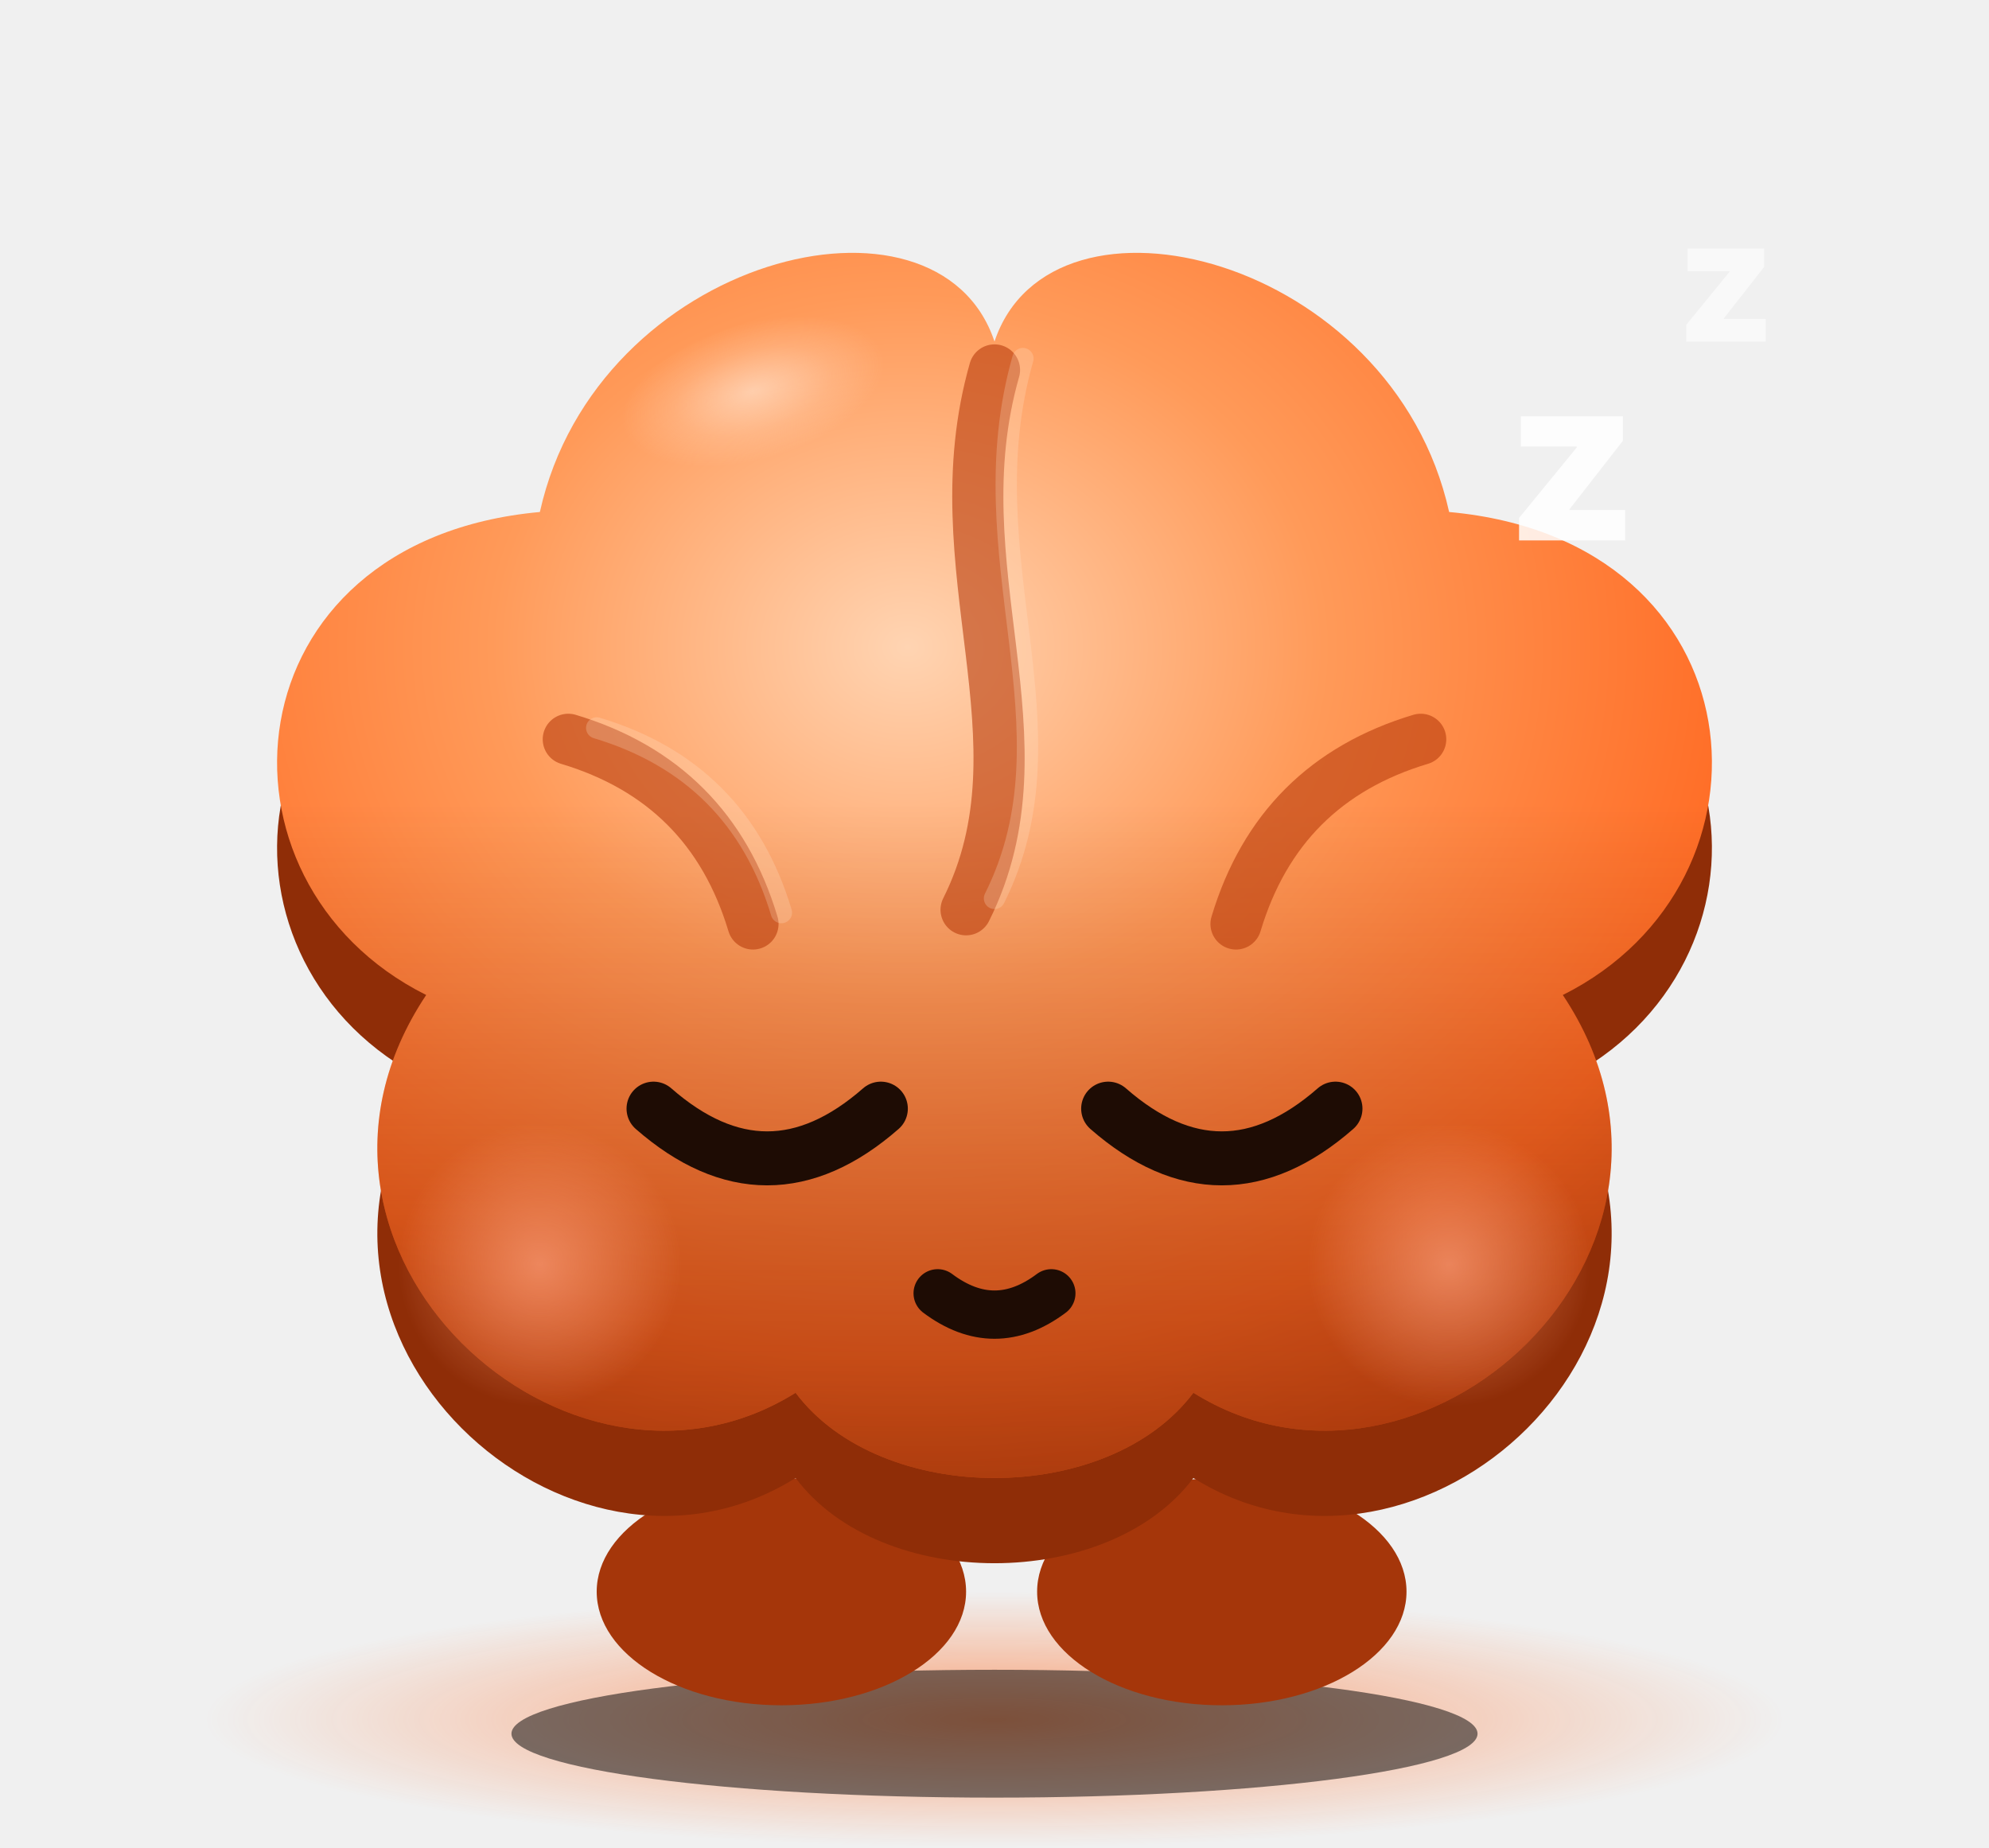
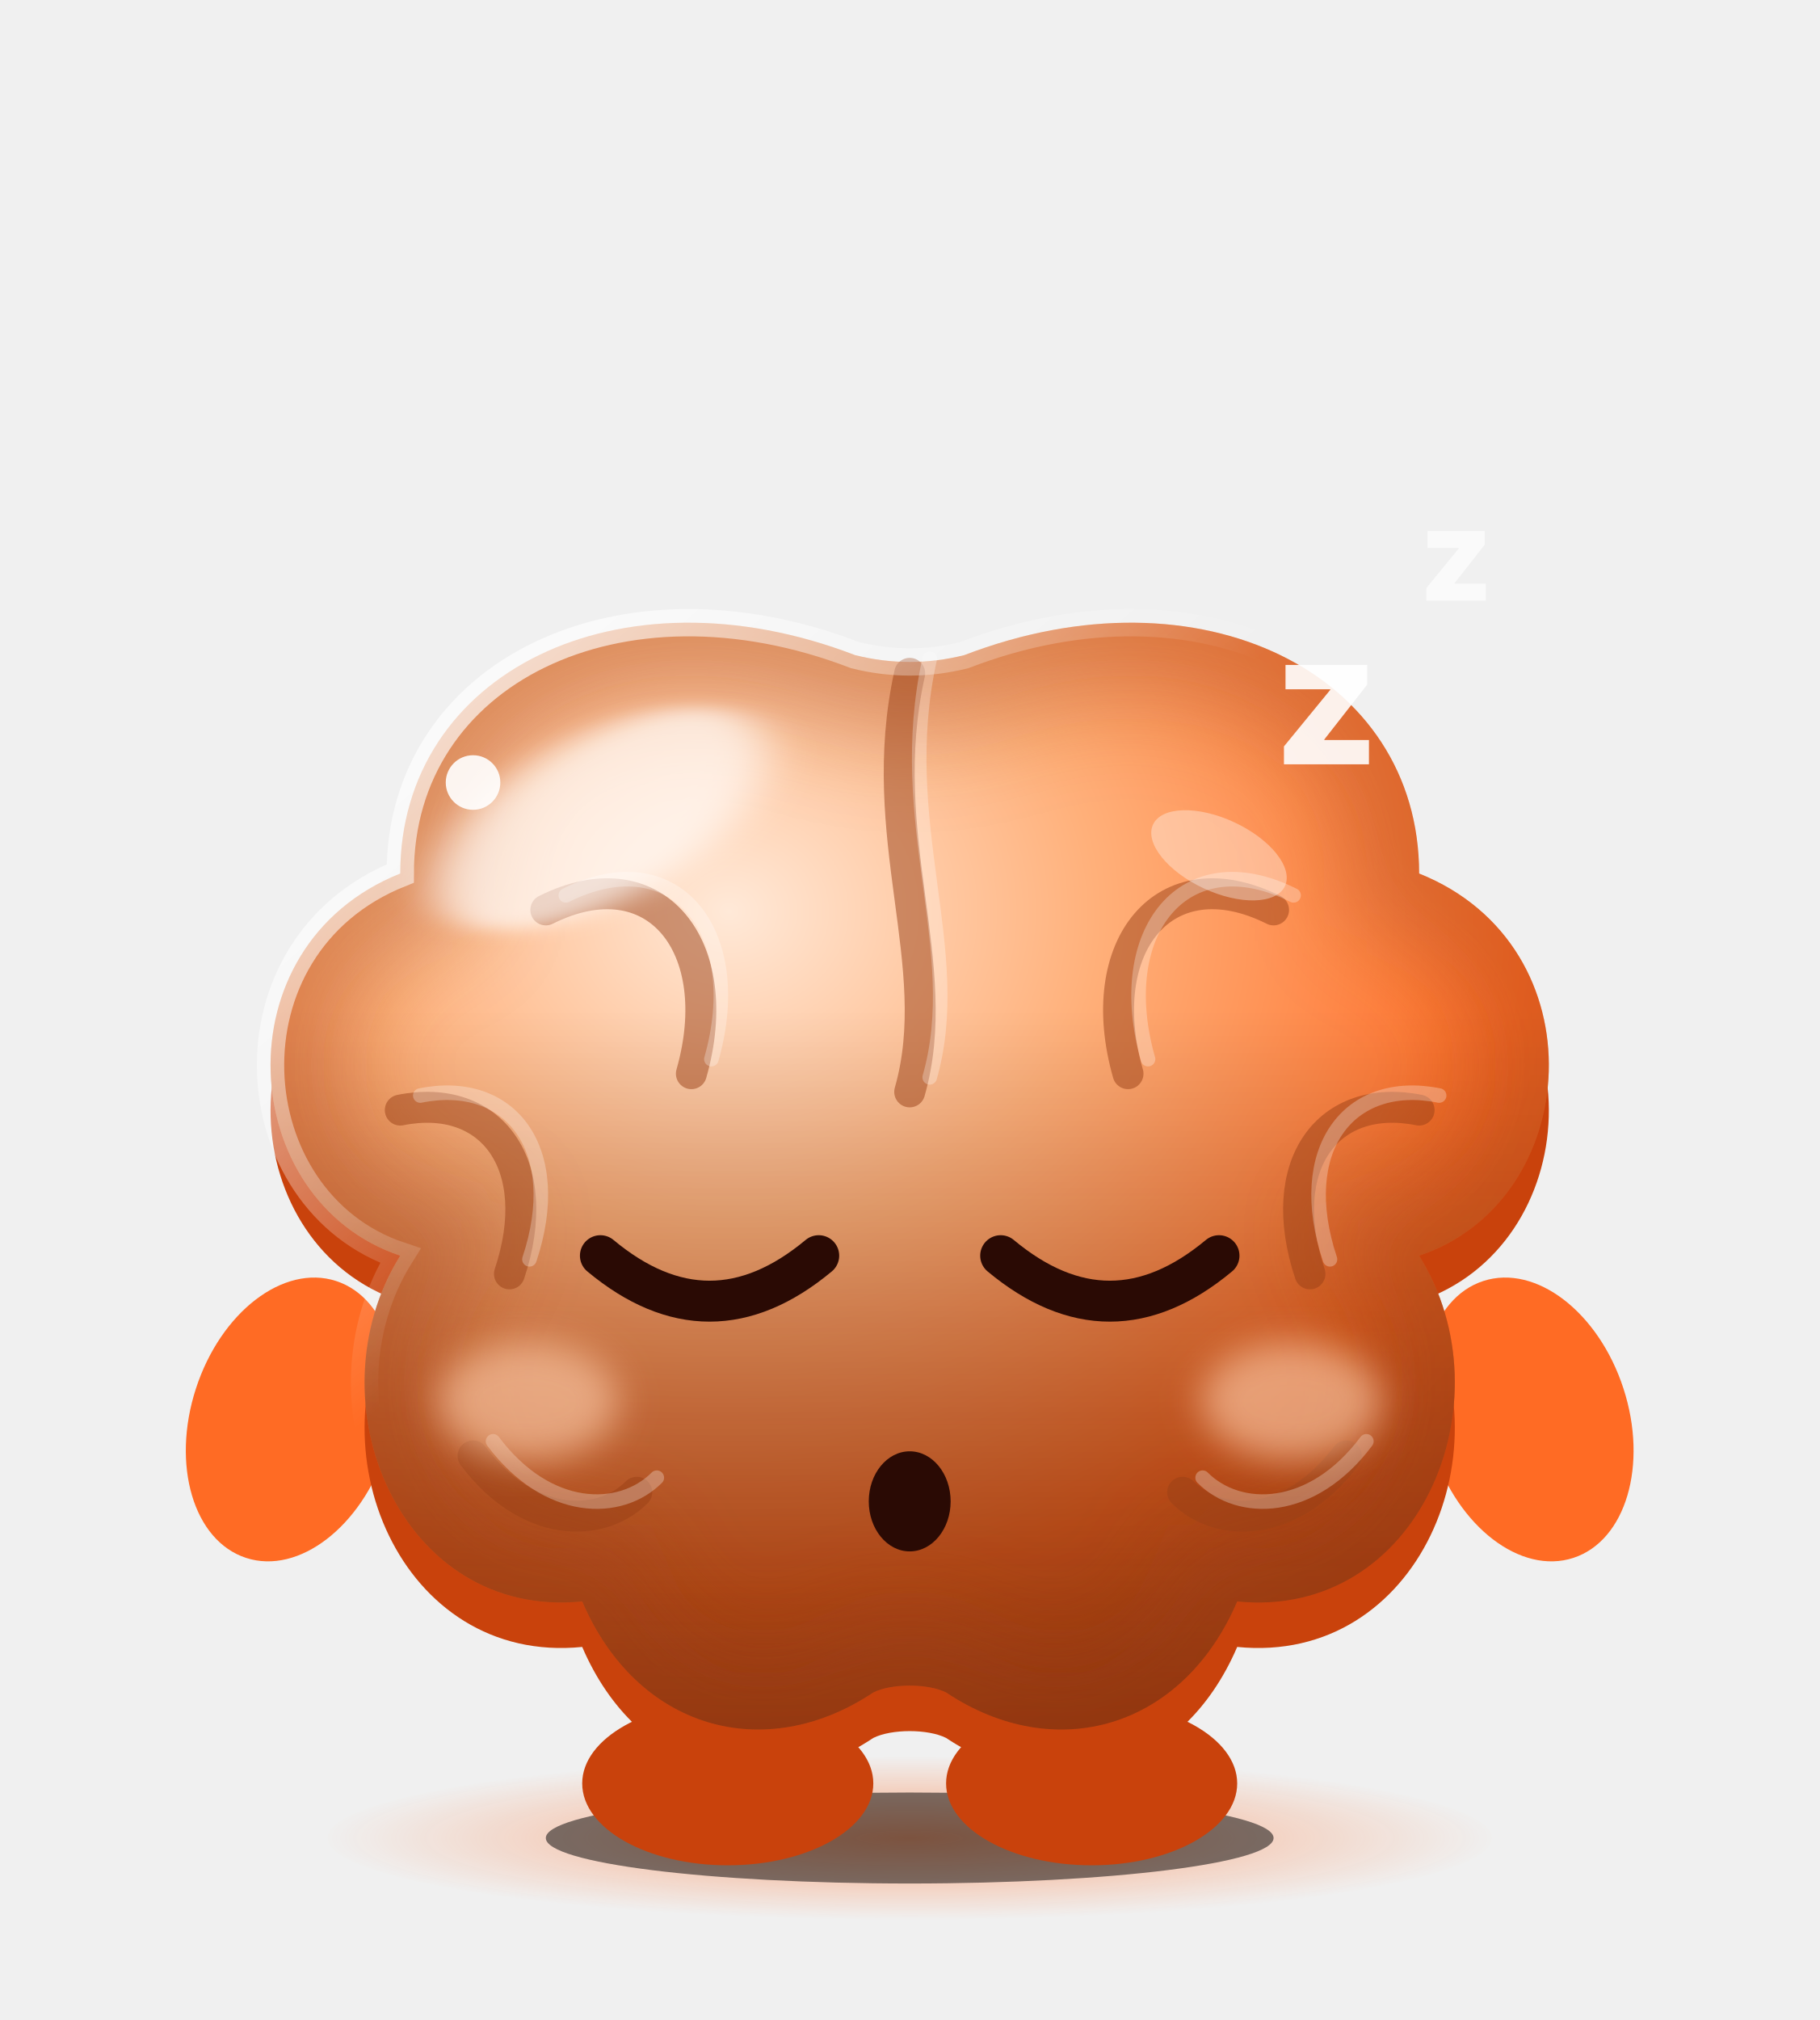
- <svg xmlns="http://www.w3.org/2000/svg" viewBox="0 0 140 130" width="240" height="223" aria-hidden="true">
+ <svg xmlns="http://www.w3.org/2000/svg" viewBox="0 -38 200 222" width="400" height="444" role="img" aria-label="Brainy, sleepy">
  <defs>
-     <clipPath id="clsleepy">
-       <path d="M30 70C14 62 16 38 38 36C42 18 66 12 70 24C74 12 98 18 102 36C124 38 126 62 110 70C122 88 100 108 84 98C78 106 62 106 56 98C40 108 18 88 30 70Z" />
-     </clipPath>
-     <radialGradient id="axsleepy" cx=".44" cy=".32" r=".82">
-       <stop offset="0" stop-color="#FFD4B2" />
-       <stop offset=".35" stop-color="#FF9A59" />
-       <stop offset=".72" stop-color="#FF6B24" />
+     <radialGradient id="bmsleepy" cx=".36" cy=".26" r=".95">
+       <stop offset="0" stop-color="#FFE9D8" />
+       <stop offset=".3" stop-color="#FFB07A" />
+       <stop offset=".65" stop-color="#FF6B24" />
      <stop offset="1" stop-color="#C9420C" />
    </radialGradient>
-     <linearGradient id="sxsleepy" x1="0" y1=".45" x2="0" y2="1">
-       <stop offset="0" stop-color="#7A2204" stop-opacity="0" />
-       <stop offset="1" stop-color="#7A2204" stop-opacity=".52" />
+     <linearGradient id="smsleepy" x1="0" y1=".35" x2="0" y2="1">
+       <stop offset="0" stop-color="#000" stop-opacity="0" />
+       <stop offset="1" stop-color="#3A0F00" stop-opacity=".5" />
    </linearGradient>
-     <radialGradient id="gxsleepy">
-       <stop offset="0" stop-color="#FFF4EA" stop-opacity=".52" />
-       <stop offset=".6" stop-color="#FFF4EA" stop-opacity=".16" />
-       <stop offset="1" stop-color="#FFF4EA" stop-opacity="0" />
-     </radialGradient>
-     <radialGradient id="cxsleepy">
-       <stop offset="0" stop-color="#FFA685" stop-opacity=".62" />
-       <stop offset="1" stop-color="#FFA685" stop-opacity="0" />
-     </radialGradient>
-     <radialGradient id="kxsleepy">
-       <stop offset="0" stop-color="#FF6B24" stop-opacity=".6" />
+     <linearGradient id="rmsleepy" x1="0" y1="0" x2="1" y2="1">
+       <stop offset="0" stop-color="#fff" stop-opacity=".95" />
+       <stop offset=".4" stop-color="#fff" stop-opacity="0" />
+     </linearGradient>
+     <radialGradient id="omsleepy">
+       <stop offset="0" stop-color="#FF6B24" stop-opacity=".55" />
      <stop offset="1" stop-color="#FF6B24" stop-opacity="0" />
    </radialGradient>
+     <radialGradient id="amsleepy">
+       <stop offset="0" stop-color="#FFD76A" stop-opacity=".5" />
+       <stop offset="1" stop-color="#FFD76A" stop-opacity="0" />
+     </radialGradient>
+     <clipPath id="cmsleepy">
+       <path d="M44 100C26 94 24 66 44 58C44 36 68 24 94 34C98 35 102 35 106 34C132 24 156 36 156 58C176 66 174 94 156 100C166 116 156 140 136 138C130 152 116 156 104 148C102 147 98 147 96 148C84 156 70 152 64 138C44 140 34 116 44 100Z" />
+     </clipPath>
+     <filter id="fmsleepy" x="-20%" y="-20%" width="140%" height="140%">
+       <feGaussianBlur stdDeviation="5" />
+     </filter>
+     <filter id="hmsleepy" x="-30%" y="-30%" width="160%" height="160%">
+       <feGaussianBlur stdDeviation="2" />
+     </filter>
  </defs>
-   <ellipse cx="70" cy="121" rx="56" ry="9" fill="url(#kxsleepy)" />
-   <ellipse cx="70" cy="122" rx="34" ry="4.5" fill="#000" opacity=".5" />
-   <g class="mb">
-     <ellipse cx="55" cy="112" rx="13" ry="8" fill="#A5360A" />
-     <ellipse cx="86" cy="112" rx="13" ry="8" fill="#A5360A" />
-     <path d="M30 70C14 62 16 38 38 36C42 18 66 12 70 24C74 12 98 18 102 36C124 38 126 62 110 70C122 88 100 108 84 98C78 106 62 106 56 98C40 108 18 88 30 70Z" fill="#8F2D07" transform="translate(0,6)" />
-     <path d="M30 70C14 62 16 38 38 36C42 18 66 12 70 24C74 12 98 18 102 36C124 38 126 62 110 70C122 88 100 108 84 98C78 106 62 106 56 98C40 108 18 88 30 70Z" fill="url(#axsleepy)" />
-     <path d="M30 70C14 62 16 38 38 36C42 18 66 12 70 24C74 12 98 18 102 36C124 38 126 62 110 70C122 88 100 108 84 98C78 106 62 106 56 98C40 108 18 88 30 70Z" fill="url(#sxsleepy)" />
-     <g clip-path="url(#clsleepy)">
-       <ellipse cx="53" cy="27.5" rx="9.5" ry="4.8" transform="rotate(-16 53 27.5)" fill="url(#gxsleepy)" />
-       <g stroke-linecap="round" fill="none">
-         <g stroke="#B93C0C" stroke-width="3.6" opacity=".6">
-           <path d="M70 26C66 40 74 52 68 64" />
-           <path d="M40 52q10 3 13 13" />
-           <path d="M100 52q-10 3-13 13" />
-         </g>
-         <g stroke="#FFE4CE" stroke-width="1.5" opacity=".24" transform="translate(2,-0.8)">
-           <path d="M70 26C66 40 74 52 68 64" />
-           <path d="M40 52q10 3 13 13" />
-         </g>
+   <ellipse cx="100" cy="164" rx="64" ry="9" fill="url(#omsleepy)" />
+   <ellipse cx="100" cy="164" rx="40" ry="5" fill="#000" opacity=".5" />
+   <g>
+     <ellipse cx="80" cy="158" rx="16" ry="9" fill="#C9420C" />
+     <ellipse cx="120" cy="158" rx="16" ry="9" fill="#C9420C" />
+     <ellipse cx="32" cy="118" rx="11" ry="16" transform="rotate(18 32 118)" fill="#FF6B24" />
+     <ellipse cx="168" cy="118" rx="11" ry="16" transform="rotate(-18 168 118)" fill="#FF6B24" />
+     <path d="M44 100C26 94 24 66 44 58C44 36 68 24 94 34C98 35 102 35 106 34C132 24 156 36 156 58C176 66 174 94 156 100C166 116 156 140 136 138C130 152 116 156 104 148C102 147 98 147 96 148C84 156 70 152 64 138C44 140 34 116 44 100Z" fill="#C9420C" transform="translate(0,5)" />
+     <path d="M44 100C26 94 24 66 44 58C44 36 68 24 94 34C98 35 102 35 106 34C132 24 156 36 156 58C176 66 174 94 156 100C166 116 156 140 136 138C130 152 116 156 104 148C102 147 98 147 96 148C84 156 70 152 64 138C44 140 34 116 44 100Z" fill="url(#bmsleepy)" />
+     <path d="M44 100C26 94 24 66 44 58C44 36 68 24 94 34C98 35 102 35 106 34C132 24 156 36 156 58C176 66 174 94 156 100C166 116 156 140 136 138C130 152 116 156 104 148C102 147 98 147 96 148C84 156 70 152 64 138C44 140 34 116 44 100Z" fill="url(#smsleepy)" />
+     <g clip-path="url(#cmsleepy)">
+       <path d="M44 100C26 94 24 66 44 58C44 36 68 24 94 34C98 35 102 35 106 34C132 24 156 36 156 58C176 66 174 94 156 100C166 116 156 140 136 138C130 152 116 156 104 148C102 147 98 147 96 148C84 156 70 152 64 138C44 140 34 116 44 100Z" fill="none" stroke="#994016" stroke-width="16" opacity=".35" filter="url(#fmsleepy)" />
+     </g>
+     <g fill="none" stroke-linecap="round">
+       <g stroke="#994016" stroke-width="3.4" opacity=".5">
+         <path d="M100 36C96 54 104 68 100 82" />
+         <path d="M60 62C72 56 80 66 76 80" />
+         <path d="M44 84C54 82 60 90 56 102" />
+         <path d="M140 62C128 56 120 66 124 80" />
+         <path d="M156 84C146 82 140 90 144 102" />
+         <path d="M52 122C58 130 66 130 70 126" />
+         <path d="M148 122C142 130 134 130 130 126" />
+       </g>
+       <g stroke="#fff" stroke-width="1.6" opacity=".28" transform="translate(2.2,-1.6)">
+         <path d="M100 36C96 54 104 68 100 82" />
+         <path d="M60 62C72 56 80 66 76 80" />
+         <path d="M44 84C54 82 60 90 56 102" />
+         <path d="M140 62C128 56 120 66 124 80" />
+         <path d="M156 84C146 82 140 90 144 102" />
+         <path d="M52 122C58 130 66 130 70 126" />
+         <path d="M148 122C142 130 134 130 130 126" />
      </g>
    </g>
-     <circle cx="38" cy="89" r="10" fill="url(#cxsleepy)" />
-     <circle cx="102" cy="89" r="10" fill="url(#cxsleepy)" />
-     <path d="M46 78q8 7 16 0M78 78q8 7 16 0" stroke="#1E0C04" stroke-width="3.8" stroke-linecap="round" fill="none" />
-     <path d="M66 91q4 3 8 0" stroke="#1E0C04" stroke-width="3.4" stroke-linecap="round" fill="none" />
-     <text x="106" y="38" font-size="16" font-weight="800" fill="#fff" opacity=".85" font-family="Inter">z</text>
-     <text x="118" y="24" font-size="12" font-weight="800" fill="#fff" opacity=".6" font-family="Inter">z</text>
+     <path d="M44 100C26 94 24 66 44 58C44 36 68 24 94 34C98 35 102 35 106 34C132 24 156 36 156 58C176 66 174 94 156 100C166 116 156 140 136 138C130 152 116 156 104 148C102 147 98 147 96 148C84 156 70 152 64 138C44 140 34 116 44 100Z" fill="none" stroke="url(#rmsleepy)" stroke-width="3" />
+     <ellipse cx="66" cy="52" rx="20" ry="9" transform="rotate(-28 66 52)" fill="#fff" opacity=".65" filter="url(#hmsleepy)" />
+     <circle cx="52" cy="48" r="3" fill="#fff" opacity=".9" />
+     <ellipse cx="134" cy="56" rx="8" ry="4" transform="rotate(25 134 56)" fill="#fff" opacity=".35" />
+     <ellipse cx="58" cy="116" rx="10" ry="6.5" fill="#FFD0AF" opacity=".6" filter="url(#hmsleepy)" />
+     <ellipse cx="142" cy="116" rx="10" ry="6.5" fill="#FFD0AF" opacity=".6" filter="url(#hmsleepy)" />
+     <path d="M66 100Q78 110 90 100M110 100Q122 110 134 100" stroke="#2A0A04" stroke-width="4.5" stroke-linecap="round" fill="none" />
+     <text x="140" y="46" font-size="20" font-weight="800" fill="#fff" opacity=".9" font-family="Inter,sans-serif">z</text>
+     <text x="156" y="28" font-size="14" font-weight="800" fill="#fff" opacity=".65" font-family="Inter,sans-serif">z</text>
+     <ellipse cx="100" cy="127" rx="4.5" ry="5.5" fill="#2A0A04" />
  </g>
</svg>
